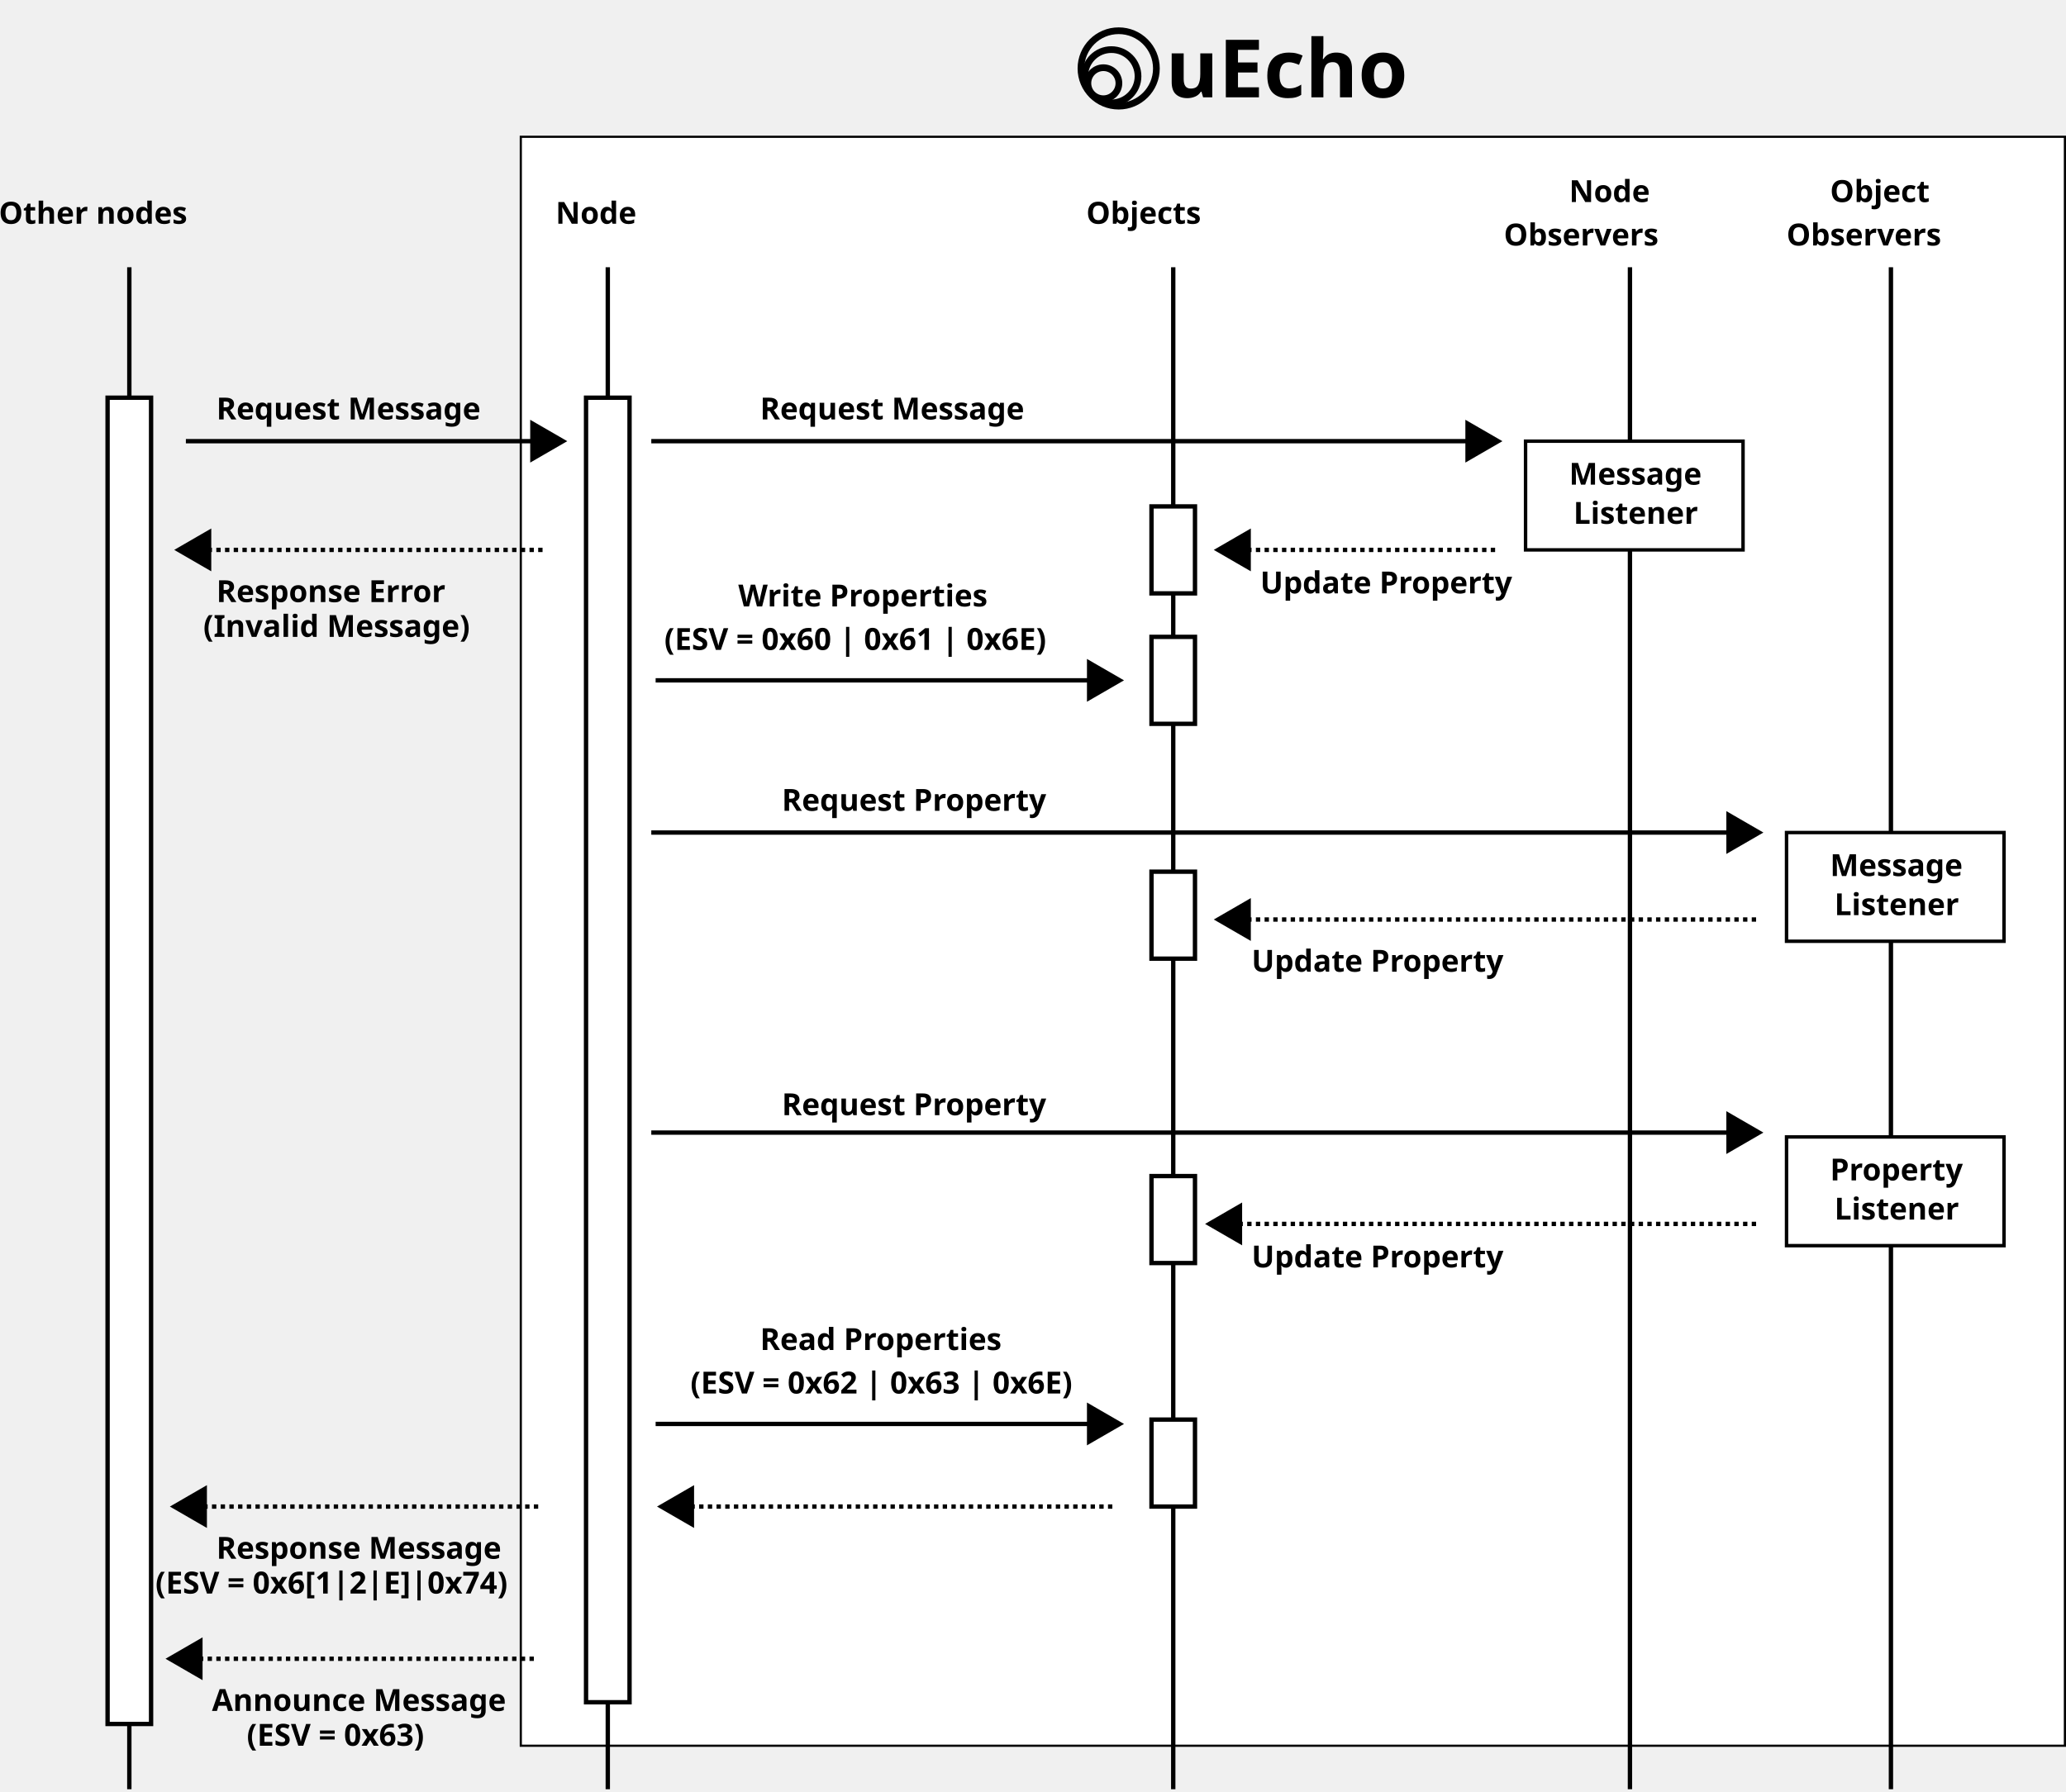
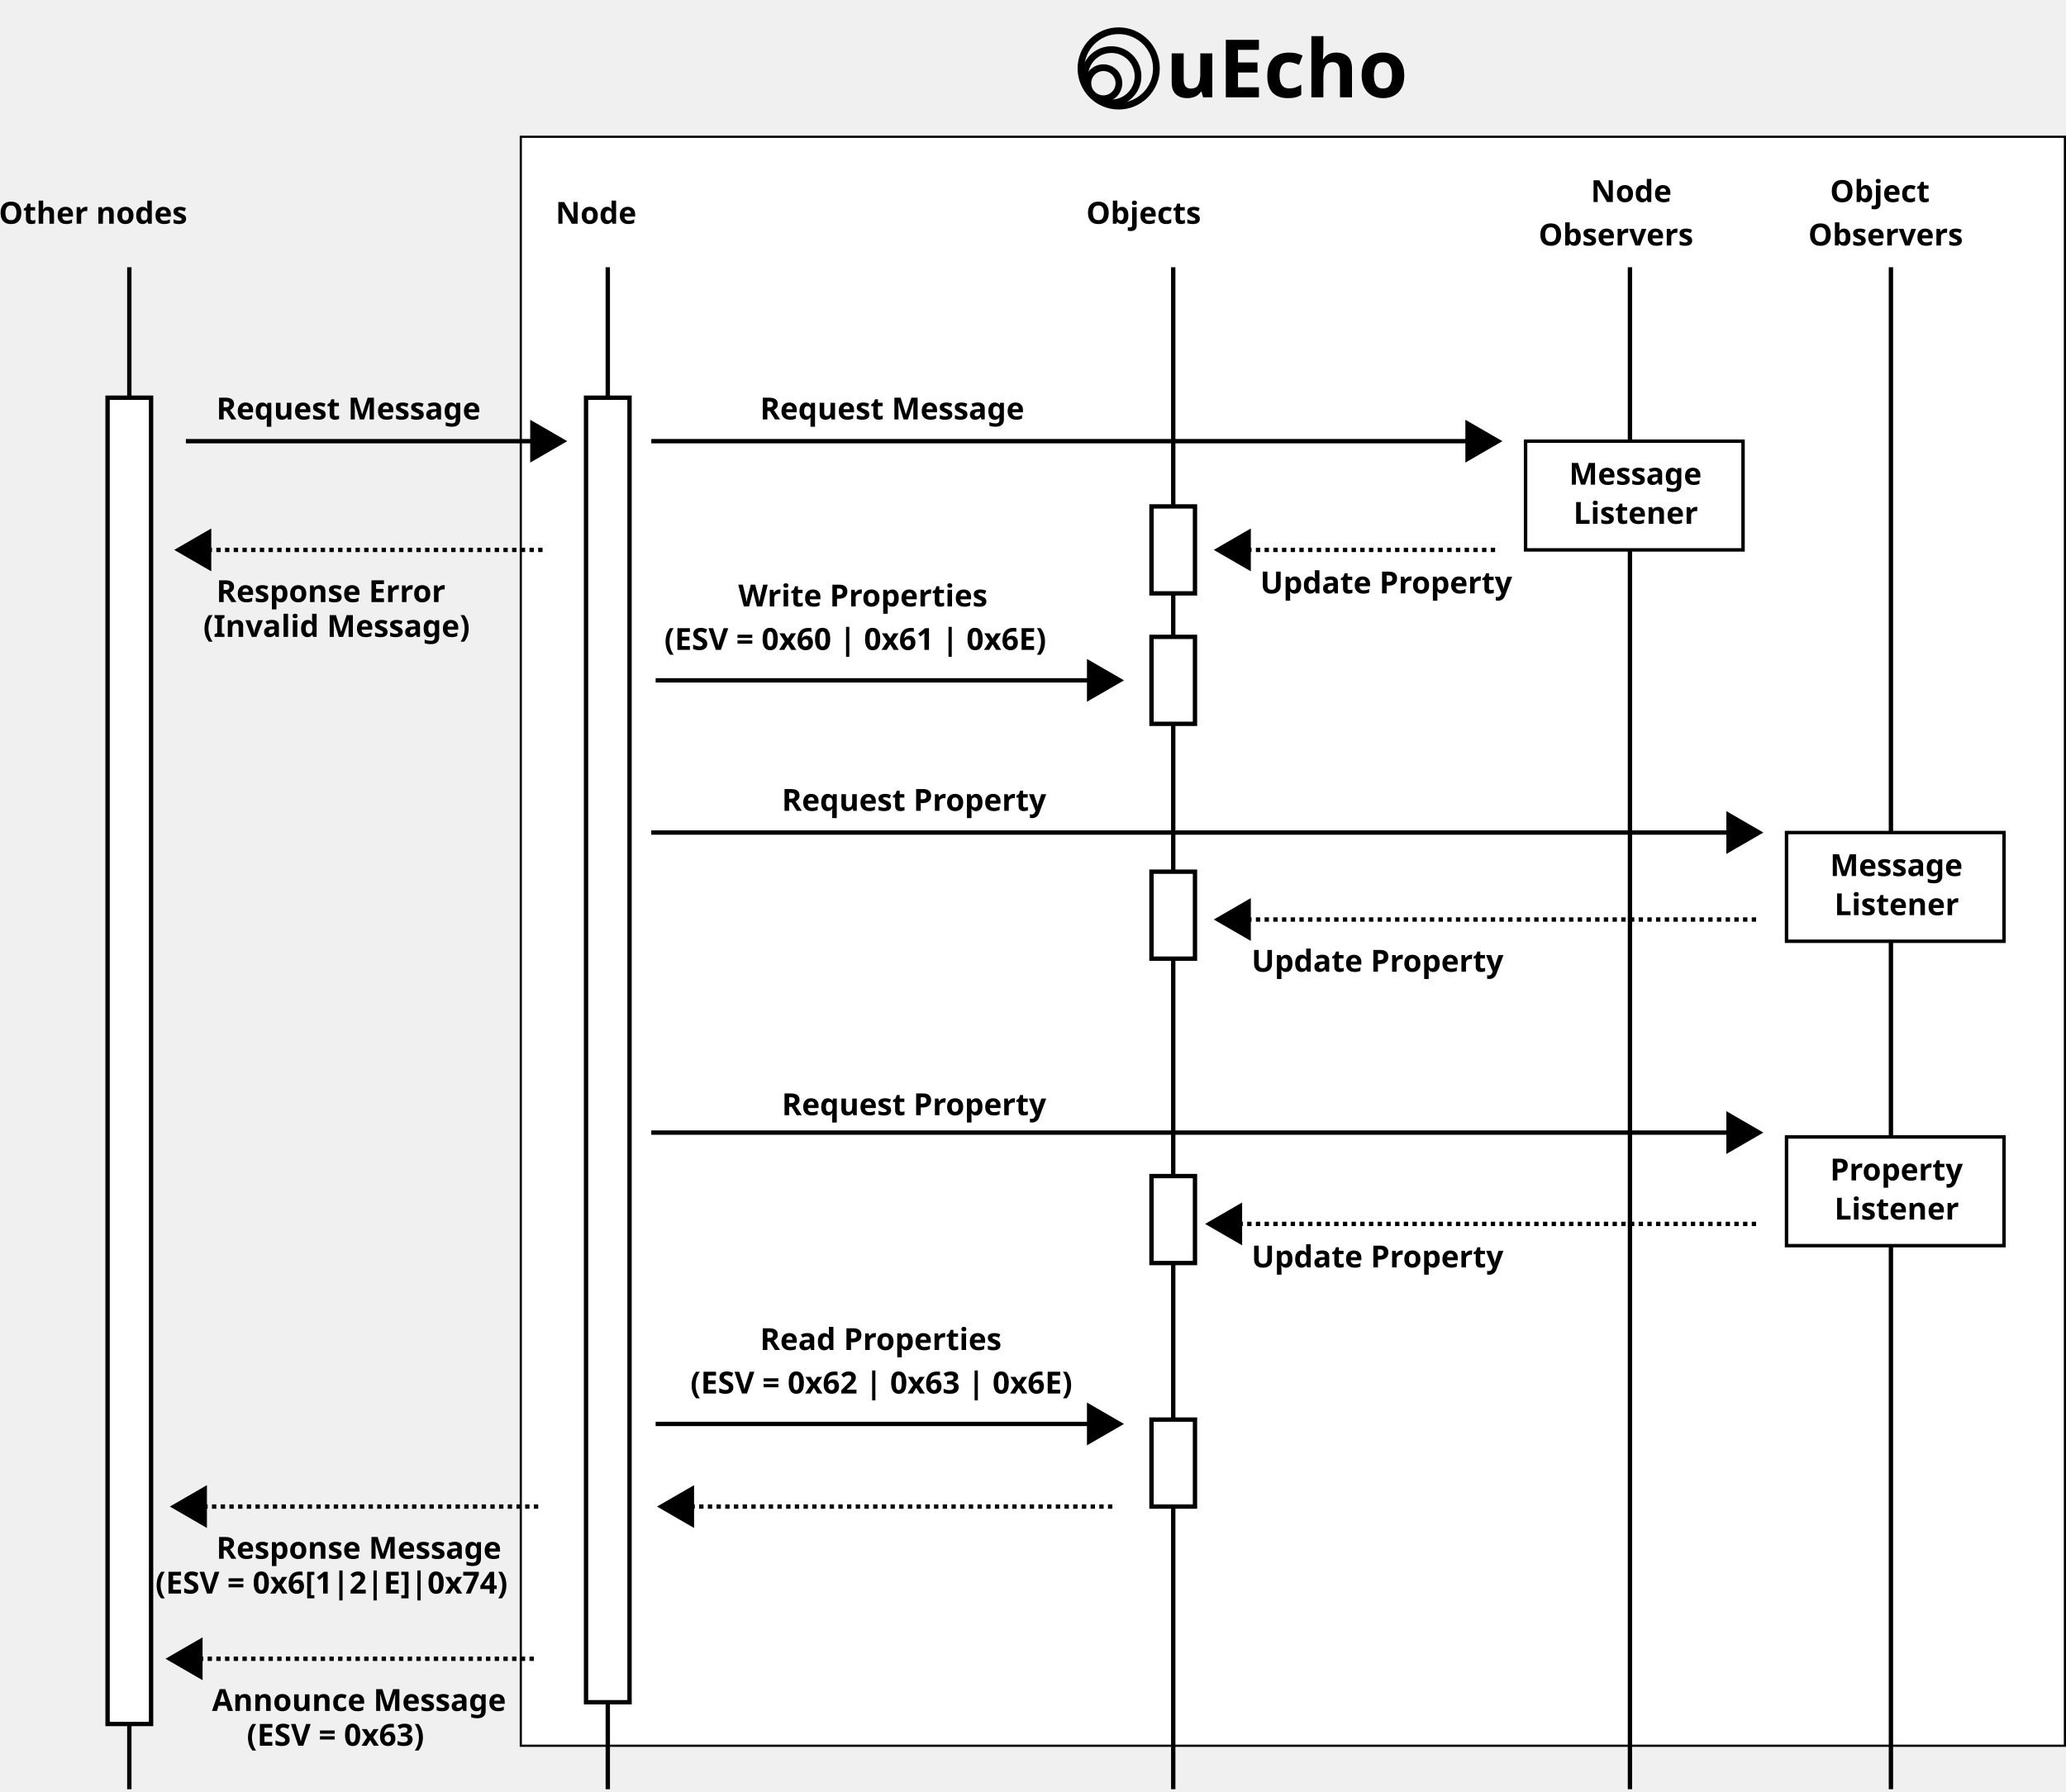
<svg xmlns="http://www.w3.org/2000/svg" xmlns:ns2="http://www.openswatchbook.org/uri/2009/osb" xmlns:xlink="http://www.w3.org/1999/xlink" width="949.968" height="823.911" id="svg2" version="1.1">
  <defs id="defs4">
    <marker orient="auto" refY="0" refX="0" id="TriangleInL" style="overflow:visible">
      <path id="path3957" d="m 5.77,0 -8.65,5 0,-10 8.65,5 z" style="fill-rule:evenodd;stroke:#000000;stroke-width:1pt" transform="scale(-0.8,-0.8)" />
    </marker>
    <marker orient="auto" refY="0" refX="0" id="TriangleOutL" style="overflow:visible">
      <path id="path3966" d="m 5.77,0 -8.65,5 0,-10 8.65,5 z" style="fill-rule:evenodd;stroke:#000000;stroke-width:1pt" transform="scale(0.8,0.8)" />
    </marker>
    <linearGradient id="linearGradient900">
      <stop style="stop-color: #000000;stop-opacity: 1.0;" id="stop901" offset="0" />
      <stop style="stop-color:#ffffff;stop-opacity:1;" id="stop902" offset="1" />
    </linearGradient>
    <linearGradient xlink:href="#linearGradient900" id="linearGradient903" />
    <linearGradient xlink:href="#linearGradient900" id="linearGradient904" />
    <linearGradient xlink:href="#linearGradient900" id="linearGradient905" />
    <linearGradient xlink:href="#linearGradient900" id="linearGradient906" />
    <linearGradient xlink:href="#linearGradient900" id="linearGradient907" />
    <linearGradient ns2:paint="solid" id="linearGradient5205">
      <stop id="stop5207" offset="0" style="stop-color:#370000;stop-opacity:1;" />
    </linearGradient>
    <marker style="overflow:visible" id="Arrow1Send" refX="0" refY="0" orient="auto">
      <path transform="matrix(-0.2,0,0,-0.2,-1.2,0)" style="fill-rule:evenodd;stroke:#000000;stroke-width:1pt" d="M 0,0 5,-5 -12.5,0 5,5 0,0 z" id="path3912" />
    </marker>
    <marker style="overflow:visible" id="Arrow2Lend" refX="0" refY="0" orient="auto">
      <path transform="matrix(-1.1,0,0,-1.1,-1.1,0)" d="M 8.719,4.034 -2.207,0.016 8.719,-4.002 c -1.745,2.372 -1.735,5.617 -6e-7,8.035 z" style="fill-rule:evenodd;stroke-width:0.625;stroke-linejoin:round" id="path3918" />
    </marker>
    <marker style="overflow:visible" id="Arrow1Lend" refX="0" refY="0" orient="auto">
      <path transform="matrix(-0.8,0,0,-0.8,-10,0)" style="fill-rule:evenodd;stroke:#000000;stroke-width:1pt" d="M 0,0 5,-5 -12.5,0 5,5 0,0 z" id="path3900" />
    </marker>
    <marker style="overflow:visible" id="Arrow1Mend" refX="0" refY="0" orient="auto">
      <path transform="matrix(-0.4,0,0,-0.4,-4,0)" style="fill-rule:evenodd;stroke:#000000;stroke-width:1pt" d="M 0,0 5,-5 -12.5,0 5,5 0,0 z" id="path3906" />
    </marker>
    <marker style="overflow:visible" id="TriangleOutS" refX="0" refY="0" orient="auto">
      <path transform="scale(0.2,0.2)" style="fill-rule:evenodd;stroke:#000000;stroke-width:1pt" d="m 5.77,0 -8.65,5 0,-10 8.65,5 z" id="path4045" />
    </marker>
  </defs>
  <g id="layer1" transform="translate(-40.532,70.54878)">
    <rect style="fill:#ffffff;fill-opacity:1;stroke:#000000;stroke-width:1;stroke-miterlimit:3.988;stroke-opacity:1;stroke-dasharray:none;stroke-dashoffset:0" id="rect5616" width="710" height="740" x="280" y="-7.638" />
    <path style="fill:none;stroke:#000000;stroke-width:2;stroke-linecap:butt;stroke-linejoin:miter;stroke-miterlimit:3.988;stroke-opacity:1;stroke-dasharray:none" d="m 910,52.362 0,700" id="path3096" />
    <path style="fill:none;stroke:#000000;stroke-width:2;stroke-linecap:butt;stroke-linejoin:miter;stroke-miterlimit:3.988;stroke-opacity:1;stroke-dasharray:none" d="m 580,52.362 0,700" id="path3046" />
    <path style="fill:none;stroke:#000000;stroke-width:2;stroke-linecap:butt;stroke-linejoin:miter;stroke-miterlimit:3.988;stroke-opacity:1;stroke-dasharray:none;marker-end:url(#TriangleOutL)" d="m 126,132.362 164,0" id="path3006" />
    <text xml:space="preserve" style="font-size:14px;font-style:normal;font-variant:normal;font-weight:bold;font-stretch:normal;text-align:start;line-height:125%;letter-spacing:0px;word-spacing:0px;writing-mode:lr-tb;text-anchor:start;fill:#000000;fill-opacity:1;stroke:none;font-family:Source Code Pro;-inkscape-font-specification:Source Code Pro Bold" x="40" y="32.362" id="text3008">
      <tspan id="tspan3010" x="40" y="32.362" style="font-size:14px;font-style:normal;font-variant:normal;font-weight:bold;font-stretch:normal;text-align:start;line-height:125%;writing-mode:lr-tb;text-anchor:start;font-family:Source Code Pro;-inkscape-font-specification:Source Code Pro Bold">Other nodes</tspan>
    </text>
    <text xml:space="preserve" style="font-size:14px;font-style:normal;font-variant:normal;font-weight:bold;font-stretch:normal;text-align:start;line-height:125%;letter-spacing:0px;word-spacing:0px;writing-mode:lr-tb;text-anchor:start;fill:#000000;fill-opacity:1;stroke:none;font-family:Source Code Pro;-inkscape-font-specification:Source Code Pro Bold" x="296" y="32.362" id="text3012">
      <tspan id="tspan3014" x="296" y="32.362" style="font-size:14px;font-style:normal;font-variant:normal;font-weight:bold;font-stretch:normal;text-align:start;line-height:125%;writing-mode:lr-tb;text-anchor:start;font-family:Source Code Pro;-inkscape-font-specification:Source Code Pro Bold">Node</tspan>
    </text>
    <text xml:space="preserve" style="font-size:14px;font-style:normal;font-variant:normal;font-weight:bold;font-stretch:normal;text-align:start;line-height:125%;letter-spacing:0px;word-spacing:0px;writing-mode:lr-tb;text-anchor:start;fill:#000000;fill-opacity:1;stroke:none;font-family:Source Code Pro;-inkscape-font-specification:Source Code Pro Bold" x="540" y="32.362" id="text3016">
      <tspan id="tspan3018" x="540" y="32.362" style="font-size:14px;font-style:normal;font-variant:normal;font-weight:bold;font-stretch:normal;text-align:start;line-height:125%;writing-mode:lr-tb;text-anchor:start;font-family:Source Code Pro;-inkscape-font-specification:Source Code Pro Bold">Objects</tspan>
    </text>
    <path id="path3020" d="m 340,312.362 500,0" style="fill:none;stroke:#000000;stroke-width:2;stroke-linecap:butt;stroke-linejoin:miter;stroke-miterlimit:3.988;stroke-opacity:1;stroke-dasharray:none;marker-end:url(#TriangleOutL)" />
    <path id="path3038" d="m 606,492.362 244,0" style="fill:none;stroke:#000000;stroke-width:2;stroke-linecap:butt;stroke-linejoin:miter;stroke-miterlimit:3.988;stroke-opacity:1;stroke-dasharray:2, 2;stroke-dashoffset:0;marker-start:url(#TriangleInL)" />
    <path id="path3040" d="m 130,622.362 160,0" style="fill:none;stroke:#000000;stroke-width:2;stroke-linecap:butt;stroke-linejoin:miter;stroke-miterlimit:3.988;stroke-opacity:1;stroke-dasharray:2, 2;stroke-dashoffset:0;marker-start:url(#TriangleInL)" />
    <path style="fill:none;stroke:#000000;stroke-width:2;stroke-linecap:butt;stroke-linejoin:miter;stroke-miterlimit:3.988;stroke-opacity:1;stroke-dasharray:none" d="m 100,52.362 0,700" id="path3042" />
    <path style="fill:none;stroke:#000000;stroke-width:2;stroke-linecap:butt;stroke-linejoin:miter;stroke-miterlimit:3.988;stroke-opacity:1;stroke-dasharray:none" d="m 320,52.362 0,700" id="path3044" />
    <rect style="fill:#ffffff;fill-opacity:1;stroke:#000000;stroke-width:2;stroke-miterlimit:3.988;stroke-opacity:1;stroke-dasharray:none;stroke-dashoffset:0" id="rect3816" width="20" height="600" x="310" y="112.362" />
    <rect y="112.362" x="90" height="610" width="20" id="rect3818" style="fill:#ffffff;fill-opacity:1;stroke:#000000;stroke-width:2;stroke-miterlimit:3.988;stroke-opacity:1;stroke-dasharray:none;stroke-dashoffset:0" />
    <text xml:space="preserve" style="font-size:14px;font-style:normal;font-variant:normal;font-weight:bold;font-stretch:normal;text-align:start;line-height:125%;letter-spacing:0px;word-spacing:0px;writing-mode:lr-tb;text-anchor:start;fill:#000000;fill-opacity:1;stroke:none;font-family:Source Code Pro;-inkscape-font-specification:Source Code Pro Bold" x="140" y="122.362" id="text4638">
      <tspan id="tspan4640" x="140" y="122.362" style="font-size:14px;font-style:normal;font-variant:normal;font-weight:bold;font-stretch:normal;text-align:start;line-height:125%;writing-mode:lr-tb;text-anchor:start;font-family:Source Code Pro;-inkscape-font-specification:Source Code Pro Bold">Request Message</tspan>
    </text>
    <text id="text4642" y="646.362" x="140" style="font-size:14px;font-style:normal;font-variant:normal;font-weight:bold;font-stretch:normal;text-align:start;line-height:125%;letter-spacing:0px;word-spacing:0px;writing-mode:lr-tb;text-anchor:start;fill:#000000;fill-opacity:1;stroke:none;font-family:Source Code Pro;-inkscape-font-specification:Source Code Pro Bold" xml:space="preserve">
      <tspan style="font-size:14px;font-style:normal;font-variant:normal;font-weight:bold;font-stretch:normal;text-align:start;line-height:125%;writing-mode:lr-tb;text-anchor:start;font-family:Source Code Pro;-inkscape-font-specification:Source Code Pro Bold" y="646.362" x="140" id="tspan4644">Response Message</tspan>
    </text>
    <text xml:space="preserve" style="font-size:14px;font-style:normal;font-variant:normal;font-weight:bold;font-stretch:normal;text-align:start;line-height:125%;letter-spacing:0px;word-spacing:0px;writing-mode:lr-tb;text-anchor:start;fill:#000000;fill-opacity:1;stroke:none;font-family:Source Code Pro;-inkscape-font-specification:Source Code Pro Bold" x="400" y="442.362" id="text4650">
      <tspan id="tspan4652" x="400" y="442.362" style="font-size:14px;font-style:normal;font-variant:normal;font-weight:bold;font-stretch:normal;text-align:start;line-height:125%;writing-mode:lr-tb;text-anchor:start;font-family:Source Code Pro;-inkscape-font-specification:Source Code Pro Bold">Request Property</tspan>
    </text>
    <text id="text5218" y="512.362" x="616" style="font-size:14px;font-style:normal;font-variant:normal;font-weight:bold;font-stretch:normal;text-align:start;line-height:125%;letter-spacing:0px;word-spacing:0px;writing-mode:lr-tb;text-anchor:start;fill:#000000;fill-opacity:1;stroke:none;font-family:Source Code Pro;-inkscape-font-specification:Source Code Pro Bold" xml:space="preserve">
      <tspan style="font-size:14px;font-style:normal;font-variant:normal;font-weight:bold;font-stretch:normal;text-align:start;line-height:125%;writing-mode:lr-tb;text-anchor:start;font-family:Source Code Pro;-inkscape-font-specification:Source Code Pro Bold" y="512.362" x="616" id="tspan5220">Update Property</tspan>
    </text>
    <text xml:space="preserve" style="font-size:14px;font-style:normal;font-variant:normal;font-weight:bold;font-stretch:normal;text-align:start;line-height:125%;letter-spacing:0px;word-spacing:0px;writing-mode:lr-tb;text-anchor:start;fill:#000000;fill-opacity:1;stroke:none;font-family:Source Code Pro;-inkscape-font-specification:Source Code Pro Bold" x="112" y="662.362" id="text5222">
      <tspan id="tspan5224" x="112" y="662.362" style="font-size:14px;font-style:normal;font-variant:normal;font-weight:bold;font-stretch:normal;text-align:start;line-height:125%;writing-mode:lr-tb;text-anchor:start;font-family:Source Code Pro;-inkscape-font-specification:Source Code Pro Bold">(ESV = 0x6[1|2|E]|0x74)</tspan>
    </text>
    <text xml:space="preserve" style="font-size:14px;font-style:normal;font-variant:normal;font-weight:bold;font-stretch:normal;text-align:start;line-height:125%;letter-spacing:0px;word-spacing:0px;writing-mode:lr-tb;text-anchor:start;fill:#000000;fill-opacity:1;stroke:none;font-family:Source Code Pro;-inkscape-font-specification:Source Code Pro Bold" x="380" y="208.362" id="text5412">
      <tspan id="tspan5414" x="380" y="208.362" style="font-size:14px;font-style:normal;font-variant:normal;font-weight:bold;font-stretch:normal;text-align:start;line-height:125%;writing-mode:lr-tb;text-anchor:start;font-family:Source Code Pro;-inkscape-font-specification:Source Code Pro Bold">Write Properties</tspan>
    </text>
    <text id="text5416" y="228.362" x="346" style="font-size:14px;font-style:normal;font-variant:normal;font-weight:bold;font-stretch:normal;text-align:start;line-height:125%;letter-spacing:0px;word-spacing:0px;writing-mode:lr-tb;text-anchor:start;fill:#000000;fill-opacity:1;stroke:none;font-family:Source Code Pro;-inkscape-font-specification:Source Code Pro Bold" xml:space="preserve">
      <tspan style="font-size:14px;font-style:normal;font-variant:normal;font-weight:bold;font-stretch:normal;text-align:start;line-height:125%;writing-mode:lr-tb;text-anchor:start;font-family:Source Code Pro;-inkscape-font-specification:Source Code Pro Bold" y="228.362" x="346" id="tspan5418">(ESV = 0x60 | 0x61 | 0x6E)</tspan>
    </text>
    <text id="text5606" y="550.362" x="390" style="font-size:14px;font-style:normal;font-variant:normal;font-weight:bold;font-stretch:normal;text-align:start;line-height:125%;letter-spacing:0px;word-spacing:0px;writing-mode:lr-tb;text-anchor:start;fill:#000000;fill-opacity:1;stroke:none;font-family:Source Code Pro;-inkscape-font-specification:Source Code Pro Bold" xml:space="preserve">
      <tspan style="font-size:14px;font-style:normal;font-variant:normal;font-weight:bold;font-stretch:normal;text-align:start;line-height:125%;writing-mode:lr-tb;text-anchor:start;font-family:Source Code Pro;-inkscape-font-specification:Source Code Pro Bold" y="550.362" x="390" id="tspan5608">Read Properties</tspan>
    </text>
    <text xml:space="preserve" style="font-size:14px;font-style:normal;font-variant:normal;font-weight:bold;font-stretch:normal;text-align:start;line-height:125%;letter-spacing:0px;word-spacing:0px;writing-mode:lr-tb;text-anchor:start;fill:#000000;fill-opacity:1;stroke:none;font-family:Source Code Pro;-inkscape-font-specification:Source Code Pro Bold" x="358" y="570.362" id="text5610">
      <tspan id="tspan5612" x="358" y="570.362" style="font-size:14px;font-style:normal;font-variant:normal;font-weight:bold;font-stretch:normal;text-align:start;line-height:125%;writing-mode:lr-tb;text-anchor:start;font-family:Source Code Pro;-inkscape-font-specification:Source Code Pro Bold">(ESV = 0x62 | 0x63 | 0x6E)</tspan>
    </text>
    <path id="path3043" d="m 790,52.362 0,700" style="fill:none;stroke:#000000;stroke-width:2;stroke-linecap:butt;stroke-linejoin:miter;stroke-miterlimit:3.988;stroke-opacity:1;stroke-dasharray:none" />
    <rect style="fill:#ffffff;fill-opacity:1;stroke:#000000;stroke-width:1.581;stroke-miterlimit:3.988;stroke-opacity:1;stroke-dasharray:none;stroke-dashoffset:0" id="rect3047" width="100" height="50" x="862" y="312.362" />
-     <text id="text3049" y="22.362" x="762" style="font-size:14px;font-style:normal;font-variant:normal;font-weight:bold;font-stretch:normal;text-align:start;line-height:125%;letter-spacing:0px;word-spacing:0px;writing-mode:lr-tb;text-anchor:start;fill:#000000;fill-opacity:1;stroke:none;font-family:Source Code Pro;-inkscape-font-specification:Source Code Pro Bold" xml:space="preserve">
-       <tspan id="tspan3106" style="font-size:14px;font-style:normal;font-variant:normal;font-weight:bold;font-stretch:normal;text-align:start;line-height:125%;writing-mode:lr-tb;text-anchor:start;font-family:Source Code Pro;-inkscape-font-specification:Source Code Pro Bold" x="762" y="22.362">Node</tspan>
+     <text id="text3049" y="22.362" x="772" style="font-size:14px;font-style:normal;font-variant:normal;font-weight:bold;font-stretch:normal;text-align:start;line-height:125%;letter-spacing:0px;word-spacing:0px;writing-mode:lr-tb;text-anchor:start;fill:#000000;fill-opacity:1;stroke:none;font-family:Source Code Pro;-inkscape-font-specification:Source Code Pro Bold" xml:space="preserve">
+       <tspan id="tspan3106" style="font-size:14px;font-style:normal;font-variant:normal;font-weight:bold;font-stretch:normal;text-align:start;line-height:125%;writing-mode:lr-tb;text-anchor:start;font-family:Source Code Pro;-inkscape-font-specification:Source Code Pro Bold" x="772" y="22.362">Node</tspan>
    </text>
    <text id="text3053" y="332.362" x="882" style="font-size:14px;font-style:normal;font-variant:normal;font-weight:bold;font-stretch:normal;text-align:start;line-height:125%;letter-spacing:0px;word-spacing:0px;writing-mode:lr-tb;text-anchor:start;fill:#000000;fill-opacity:1;stroke:none;font-family:Source Code Pro;-inkscape-font-specification:Source Code Pro Bold" xml:space="preserve">
      <tspan style="font-size:14px;font-style:normal;font-variant:normal;font-weight:bold;font-stretch:normal;text-align:start;line-height:125%;writing-mode:lr-tb;text-anchor:start;font-family:Source Code Pro;-inkscape-font-specification:Source Code Pro Bold" y="332.362" x="882" id="tspan3055">Message</tspan>
    </text>
    <rect style="fill:#ffffff;fill-opacity:1;stroke:#000000;stroke-width:2;stroke-miterlimit:3.988;stroke-opacity:1;stroke-dasharray:none;stroke-dashoffset:0" id="rect3061" width="20" height="40" x="570" y="330.362" />
    <path style="fill:none;stroke:#000000;stroke-width:2;stroke-linecap:butt;stroke-linejoin:miter;stroke-miterlimit:3.988;stroke-opacity:1;stroke-dasharray:2, 2;stroke-dashoffset:0;marker-start:url(#TriangleInL)" d="m 610,352.362 240,0" id="path3847" />
    <rect y="470.362" x="570" height="40" width="20" id="rect3849" style="fill:#ffffff;fill-opacity:1;stroke:#000000;stroke-width:2;stroke-miterlimit:3.988;stroke-opacity:1;stroke-dasharray:none;stroke-dashoffset:0" />
    <text xml:space="preserve" style="font-size:14px;font-style:normal;font-variant:normal;font-weight:bold;font-stretch:normal;text-align:start;line-height:125%;letter-spacing:0px;word-spacing:0px;writing-mode:lr-tb;text-anchor:start;fill:#000000;fill-opacity:1;stroke:none;font-family:Source Code Pro;-inkscape-font-specification:Source Code Pro Bold" x="616" y="376.362" id="text3851">
      <tspan id="tspan3853" x="616" y="376.362" style="font-size:14px;font-style:normal;font-variant:normal;font-weight:bold;font-stretch:normal;text-align:start;line-height:125%;writing-mode:lr-tb;text-anchor:start;font-family:Source Code Pro;-inkscape-font-specification:Source Code Pro Bold">Update Property</tspan>
    </text>
    <path id="path3855" d="m 342,242.362 204,0" style="fill:none;stroke:#000000;stroke-width:2;stroke-linecap:butt;stroke-linejoin:miter;stroke-miterlimit:3.988;stroke-opacity:1;stroke-dasharray:none;marker-end:url(#TriangleOutL)" />
    <rect y="222.362" x="570" height="40" width="20" id="rect3857" style="fill:#ffffff;fill-opacity:1;stroke:#000000;stroke-width:2;stroke-miterlimit:3.988;stroke-opacity:1;stroke-dasharray:none;stroke-dashoffset:0" />
    <path style="fill:none;stroke:#000000;stroke-width:2;stroke-linecap:butt;stroke-linejoin:miter;stroke-miterlimit:3.988;stroke-opacity:1;stroke-dasharray:none;marker-end:url(#TriangleOutL)" d="m 340,450.362 500,0" id="path3859" />
    <path style="fill:none;stroke:#000000;stroke-width:2;stroke-linecap:butt;stroke-linejoin:miter;stroke-miterlimit:3.988;stroke-opacity:1;stroke-dasharray:none;marker-end:url(#TriangleOutL)" d="m 342,584.362 204,0" id="path3861" />
    <rect style="fill:#ffffff;fill-opacity:1;stroke:#000000;stroke-width:2;stroke-miterlimit:3.988;stroke-opacity:1;stroke-dasharray:none;stroke-dashoffset:0" id="rect3863" width="20" height="40" x="570" y="582.362" />
    <path style="fill:none;stroke:#000000;stroke-width:2;stroke-linecap:butt;stroke-linejoin:miter;stroke-miterlimit:3.988;stroke-opacity:1;stroke-dasharray:2, 2;stroke-dashoffset:0;marker-start:url(#TriangleInL)" d="m 354,622.362 200,0" id="path3865" />
    <text xml:space="preserve" style="font-size:14px;font-style:normal;font-variant:normal;font-weight:bold;font-stretch:normal;text-align:start;line-height:125%;letter-spacing:0px;word-spacing:0px;writing-mode:lr-tb;text-anchor:start;fill:#000000;fill-opacity:1;stroke:none;font-family:Source Code Pro;-inkscape-font-specification:Source Code Pro Bold" x="884" y="350.362" id="text3045">
      <tspan id="tspan3049" x="884" y="350.362">Listener</tspan>
    </text>
    <rect y="452.362" x="862" height="50" width="100" id="rect3051" style="fill:#ffffff;fill-opacity:1;stroke:#000000;stroke-width:1.581;stroke-miterlimit:3.988;stroke-opacity:1;stroke-dasharray:none;stroke-dashoffset:0" />
    <text xml:space="preserve" style="font-size:14px;font-style:normal;font-variant:normal;font-weight:bold;font-stretch:normal;text-align:start;line-height:125%;letter-spacing:0px;word-spacing:0px;writing-mode:lr-tb;text-anchor:start;fill:#000000;fill-opacity:1;stroke:none;font-family:Source Code Pro;-inkscape-font-specification:Source Code Pro Bold" x="882" y="472.362" id="text3054">
      <tspan id="tspan3062" x="882" y="472.362">Property</tspan>
    </text>
    <text id="text3058" y="490.362" x="884" style="font-size:14px;font-style:normal;font-variant:normal;font-weight:bold;font-stretch:normal;text-align:start;line-height:125%;letter-spacing:0px;word-spacing:0px;writing-mode:lr-tb;text-anchor:start;fill:#000000;fill-opacity:1;stroke:none;font-family:Source Code Pro;-inkscape-font-specification:Source Code Pro Bold" xml:space="preserve">
      <tspan y="490.362" x="884" id="tspan3060">Listener</tspan>
    </text>
    <rect y="132.362" x="742" height="50" width="100" id="rect3068" style="fill:#ffffff;fill-opacity:1;stroke:#000000;stroke-width:1.581;stroke-miterlimit:3.988;stroke-opacity:1;stroke-dasharray:none;stroke-dashoffset:0" />
    <text xml:space="preserve" style="font-size:14px;font-style:normal;font-variant:normal;font-weight:bold;font-stretch:normal;text-align:start;line-height:125%;letter-spacing:0px;word-spacing:0px;writing-mode:lr-tb;text-anchor:start;fill:#000000;fill-opacity:1;stroke:none;font-family:Source Code Pro;-inkscape-font-specification:Source Code Pro Bold" x="762" y="152.362" id="text3070">
      <tspan id="tspan3072" x="762" y="152.362" style="font-size:14px;font-style:normal;font-variant:normal;font-weight:bold;font-stretch:normal;text-align:start;line-height:125%;writing-mode:lr-tb;text-anchor:start;font-family:Source Code Pro;-inkscape-font-specification:Source Code Pro Bold">Message</tspan>
    </text>
    <text id="text3074" y="170.362" x="764" style="font-size:14px;font-style:normal;font-variant:normal;font-weight:bold;font-stretch:normal;text-align:start;line-height:125%;letter-spacing:0px;word-spacing:0px;writing-mode:lr-tb;text-anchor:start;fill:#000000;fill-opacity:1;stroke:none;font-family:Source Code Pro;-inkscape-font-specification:Source Code Pro Bold" xml:space="preserve">
      <tspan y="170.362" x="764" id="tspan3076">Listener</tspan>
    </text>
    <path style="fill:none;stroke:#000000;stroke-width:2;stroke-linecap:butt;stroke-linejoin:miter;stroke-miterlimit:3.988;stroke-opacity:1;stroke-dasharray:none;marker-end:url(#TriangleOutL)" d="m 340,132.362 380,0" id="path3078" />
    <rect y="162.362" x="570" height="40" width="20" id="rect3080" style="fill:#ffffff;fill-opacity:1;stroke:#000000;stroke-width:2;stroke-miterlimit:3.988;stroke-opacity:1;stroke-dasharray:none;stroke-dashoffset:0" />
    <path style="fill:none;stroke:#000000;stroke-width:2;stroke-linecap:butt;stroke-linejoin:miter;stroke-miterlimit:3.988;stroke-opacity:1;stroke-dasharray:2, 2;stroke-dashoffset:0;marker-start:url(#TriangleInL)" d="m 610,182.362 120,0" id="path3084" />
-     <text xml:space="preserve" style="font-size:14px;font-style:normal;font-variant:normal;font-weight:bold;font-stretch:normal;text-align:start;line-height:125%;letter-spacing:0px;word-spacing:0px;writing-mode:lr-tb;text-anchor:start;fill:#000000;fill-opacity:1;stroke:none;font-family:Source Code Pro;-inkscape-font-specification:Source Code Pro Bold" x="862" y="42.362" id="text3098">
-       <tspan id="tspan3100" x="862" y="42.362" style="font-size:14px;font-style:normal;font-variant:normal;font-weight:bold;font-stretch:normal;text-align:start;line-height:125%;writing-mode:lr-tb;text-anchor:start;font-family:Source Code Pro;-inkscape-font-specification:Source Code Pro Bold">Observers</tspan>
+     <text xml:space="preserve" style="font-size:14px;font-style:normal;font-variant:normal;font-weight:bold;font-stretch:normal;text-align:start;line-height:125%;letter-spacing:0px;word-spacing:0px;writing-mode:lr-tb;text-anchor:start;fill:#000000;fill-opacity:1;stroke:none;font-family:Source Code Pro;-inkscape-font-specification:Source Code Pro Bold" x="872" y="42.362" id="text3098">
+       <tspan id="tspan3100" x="872" y="42.362" style="font-size:14px;font-style:normal;font-variant:normal;font-weight:bold;font-stretch:normal;text-align:start;line-height:125%;writing-mode:lr-tb;text-anchor:start;font-family:Source Code Pro;-inkscape-font-specification:Source Code Pro Bold">Observers</tspan>
    </text>
-     <text xml:space="preserve" style="font-size:14px;font-style:normal;font-variant:normal;font-weight:bold;font-stretch:normal;text-align:start;line-height:125%;letter-spacing:0px;word-spacing:0px;writing-mode:lr-tb;text-anchor:start;fill:#000000;fill-opacity:1;stroke:none;font-family:Source Code Pro;-inkscape-font-specification:Source Code Pro Bold" x="732" y="42.362" id="text3102">
-       <tspan id="tspan3104" x="732" y="42.362" style="font-size:14px;font-style:normal;font-variant:normal;font-weight:bold;font-stretch:normal;text-align:start;line-height:125%;writing-mode:lr-tb;text-anchor:start;font-family:Source Code Pro;-inkscape-font-specification:Source Code Pro Bold">Observers</tspan>
+     <text xml:space="preserve" style="font-size:14px;font-style:normal;font-variant:normal;font-weight:bold;font-stretch:normal;text-align:start;line-height:125%;letter-spacing:0px;word-spacing:0px;writing-mode:lr-tb;text-anchor:start;fill:#000000;fill-opacity:1;stroke:none;font-family:Source Code Pro;-inkscape-font-specification:Source Code Pro Bold" x="748" y="42.362" id="text3102">
+       <tspan id="tspan3104" x="748" y="42.362" style="font-size:14px;font-style:normal;font-variant:normal;font-weight:bold;font-stretch:normal;text-align:start;line-height:125%;writing-mode:lr-tb;text-anchor:start;font-family:Source Code Pro;-inkscape-font-specification:Source Code Pro Bold">Observers</tspan>
    </text>
    <text xml:space="preserve" style="font-size:14px;font-style:normal;font-variant:normal;font-weight:bold;font-stretch:normal;text-align:start;line-height:125%;letter-spacing:0px;word-spacing:0px;writing-mode:lr-tb;text-anchor:start;fill:#000000;fill-opacity:1;stroke:none;font-family:Source Code Pro;-inkscape-font-specification:Source Code Pro Bold" x="882" y="22.362" id="text3108">
      <tspan style="font-size:14px;font-style:normal;font-variant:normal;font-weight:bold;font-stretch:normal;text-align:start;line-height:125%;writing-mode:lr-tb;text-anchor:start;font-family:Source Code Pro;-inkscape-font-specification:Source Code Pro Bold" id="tspan3110" x="882" y="22.362">Object</tspan>
    </text>
    <text xml:space="preserve" style="font-size:14px;font-style:normal;font-variant:normal;font-weight:bold;font-stretch:normal;text-align:start;line-height:125%;letter-spacing:0px;word-spacing:0px;writing-mode:lr-tb;text-anchor:start;fill:#000000;fill-opacity:1;stroke:none;font-family:Source Code Pro;-inkscape-font-specification:Source Code Pro Bold" x="390" y="122.362" id="text3114">
      <tspan id="tspan3116" x="390" y="122.362" style="font-size:14px;font-style:normal;font-variant:normal;font-weight:bold;font-stretch:normal;text-align:start;line-height:125%;writing-mode:lr-tb;text-anchor:start;font-family:Source Code Pro;-inkscape-font-specification:Source Code Pro Bold">Request Message</tspan>
    </text>
    <path style="fill:none;stroke:#000000;stroke-width:2;stroke-linecap:butt;stroke-linejoin:miter;stroke-miterlimit:3.988;stroke-opacity:1;stroke-dasharray:2, 2;stroke-dashoffset:0;marker-start:url(#TriangleInL)" d="m 132,182.362 160,0" id="path3898" />
    <text xml:space="preserve" style="font-size:14px;font-style:normal;font-variant:normal;font-weight:bold;font-stretch:normal;text-align:start;line-height:125%;letter-spacing:0px;word-spacing:0px;writing-mode:lr-tb;text-anchor:start;fill:#000000;fill-opacity:1;stroke:none;font-family:Source Code Pro;-inkscape-font-specification:Source Code Pro Bold" x="140" y="206.362" id="text3900">
      <tspan id="tspan3902" x="140" y="206.362" style="font-size:14px;font-style:normal;font-variant:normal;font-weight:bold;font-stretch:normal;text-align:start;line-height:125%;writing-mode:lr-tb;text-anchor:start;font-family:Source Code Pro;-inkscape-font-specification:Source Code Pro Bold">Response Error</tspan>
    </text>
    <text id="text3904" y="222.362" x="134" style="font-size:14px;font-style:normal;font-variant:normal;font-weight:bold;font-stretch:normal;text-align:start;line-height:125%;letter-spacing:0px;word-spacing:0px;writing-mode:lr-tb;text-anchor:start;fill:#000000;fill-opacity:1;stroke:none;font-family:Source Code Pro;-inkscape-font-specification:Source Code Pro Bold" xml:space="preserve">
      <tspan style="font-size:14px;font-style:normal;font-variant:normal;font-weight:bold;font-stretch:normal;text-align:start;line-height:125%;writing-mode:lr-tb;text-anchor:start;font-family:Source Code Pro;-inkscape-font-specification:Source Code Pro Bold" y="222.362" x="134" id="tspan3906">(Invalid Message)</tspan>
    </text>
    <text id="text3910" y="202.362" x="620" style="font-size:14px;font-style:normal;font-variant:normal;font-weight:bold;font-stretch:normal;text-align:start;line-height:125%;letter-spacing:0px;word-spacing:0px;writing-mode:lr-tb;text-anchor:start;fill:#000000;fill-opacity:1;stroke:none;font-family:Source Code Pro;-inkscape-font-specification:Source Code Pro Bold" xml:space="preserve">
      <tspan style="font-size:14px;font-style:normal;font-variant:normal;font-weight:bold;font-stretch:normal;text-align:start;line-height:125%;writing-mode:lr-tb;text-anchor:start;font-family:Source Code Pro;-inkscape-font-specification:Source Code Pro Bold" y="202.362" x="620" id="tspan3912">Update Property</tspan>
    </text>
    <path style="fill:none;stroke:#000000;stroke-width:2;stroke-linecap:butt;stroke-linejoin:miter;stroke-miterlimit:3.988;stroke-opacity:1;stroke-dasharray:2, 2;stroke-dashoffset:0;marker-start:url(#TriangleInL)" d="m 128,692.362 160,0" id="path3914" />
    <text xml:space="preserve" style="font-size:14px;font-style:normal;font-variant:normal;font-weight:bold;font-stretch:normal;text-align:start;line-height:125%;letter-spacing:0px;word-spacing:0px;writing-mode:lr-tb;text-anchor:start;fill:#000000;fill-opacity:1;stroke:none;font-family:Source Code Pro;-inkscape-font-specification:Source Code Pro Bold" x="138" y="716.362" id="text3916">
      <tspan id="tspan3918" x="138" y="716.362" style="font-size:14px;font-style:normal;font-variant:normal;font-weight:bold;font-stretch:normal;text-align:start;line-height:125%;writing-mode:lr-tb;text-anchor:start;font-family:Source Code Pro;-inkscape-font-specification:Source Code Pro Bold">Announce Message</tspan>
    </text>
    <text id="text3920" y="732.362" x="154" style="font-size:14px;font-style:normal;font-variant:normal;font-weight:bold;font-stretch:normal;text-align:start;line-height:125%;letter-spacing:0px;word-spacing:0px;writing-mode:lr-tb;text-anchor:start;fill:#000000;fill-opacity:1;stroke:none;font-family:Source Code Pro;-inkscape-font-specification:Source Code Pro Bold" xml:space="preserve">
      <tspan style="font-size:14px;font-style:normal;font-variant:normal;font-weight:bold;font-stretch:normal;text-align:start;line-height:125%;writing-mode:lr-tb;text-anchor:start;font-family:Source Code Pro;-inkscape-font-specification:Source Code Pro Bold" y="732.362" x="154" id="tspan3922">(ESV = 0x63)</tspan>
    </text>
    <text id="text3858" y="302.362" x="400" style="font-size:14px;font-style:normal;font-variant:normal;font-weight:bold;font-stretch:normal;text-align:start;line-height:125%;letter-spacing:0px;word-spacing:0px;writing-mode:lr-tb;text-anchor:start;fill:#000000;fill-opacity:1;stroke:none;font-family:Source Code Pro;-inkscape-font-specification:Source Code Pro Bold" xml:space="preserve">
      <tspan style="font-size:14px;font-style:normal;font-variant:normal;font-weight:bold;font-stretch:normal;text-align:start;line-height:125%;writing-mode:lr-tb;text-anchor:start;font-family:Source Code Pro;-inkscape-font-specification:Source Code Pro Bold" y="302.362" x="400" id="tspan3860">Request Property</tspan>
    </text>
    <g id="g3205" transform="matrix(0.2058003,0,0,0.2058003,536.0245,-57.9579)">
      <g transform="translate(-137.6936,48.40794)" id="layer1-3">
        <text id="text3013" y="107.973" x="334.397" style="font-size:200px;font-style:normal;font-variant:normal;font-weight:900;font-stretch:normal;text-align:start;line-height:125%;letter-spacing:0px;word-spacing:0px;writing-mode:lr-tb;text-anchor:start;fill:#000000;fill-opacity:1;stroke:none;font-family:Source Code Pro;-inkscape-font-specification:Source Code Pro Heavy" xml:space="preserve">
          <tspan style="font-size:180px" y="107.973" x="334.397" id="tspan3021">uEcho</tspan>
        </text>
        <flowRoot style="font-size:40px;font-style:normal;font-weight:normal;line-height:125%;letter-spacing:0px;word-spacing:0px;fill:#000000;fill-opacity:1;stroke:none;font-family:Sans" id="flowRoot3817" xml:space="preserve">
          <flowRegion id="flowRegion3819">
            <rect y="-28.962" x="-38.554" height="290.069" width="287.316" id="rect3821" />
          </flowRegion>
          <flowPara id="flowPara3823" />
        </flowRoot>
      </g>
      <g transform="translate(277.3159,199.7701)" id="layer2">
        <path transform="matrix(2.164742,0,0,2.164742,409.7121,150.7881)" d="m -255.01,-111.5 c 0,15.188 -12.312,27.5 -27.5,27.5 -15.188,0 -27.5,-12.312 -27.5,-27.5 0,-15.188 12.312,-27.5 27.5,-27.5 15.188,0 27.5,12.312 27.5,27.5 z" id="path4090" style="fill:none;stroke:#000000;stroke-width:6.929;stroke-miterlimit:4;stroke-opacity:1;stroke-dasharray:none" />
        <path transform="matrix(1.26063,0,0,1.26063,142.7663,65.56028)" d="m -260.01,-111.5 c 0,15.188 -12.312,27.5 -27.5,27.5 -15.188,0 -27.5,-12.312 -27.5,-27.5 0,-15.188 12.312,-27.5 27.5,-27.5 15.188,0 27.5,12.312 27.5,27.5 z" id="path4138" style="fill:none;stroke:#000000;stroke-width:11.899;stroke-miterlimit:4;stroke-opacity:1;stroke-dasharray:none" />
        <path transform="matrix(3.064369,0,0,3.064369,680.1679,233.6772)" d="m -255.01,-111.5 c 0,15.188 -12.312,27.5 -27.5,27.5 -15.188,0 -27.5,-12.312 -27.5,-27.5 0,-15.188 12.312,-27.5 27.5,-27.5 15.188,0 27.5,12.312 27.5,27.5 z" id="path3815" style="fill:none;stroke:#000000;stroke-width:4.895;stroke-miterlimit:4;stroke-opacity:1;stroke-dasharray:none" />
      </g>
    </g>
  </g>
</svg>
